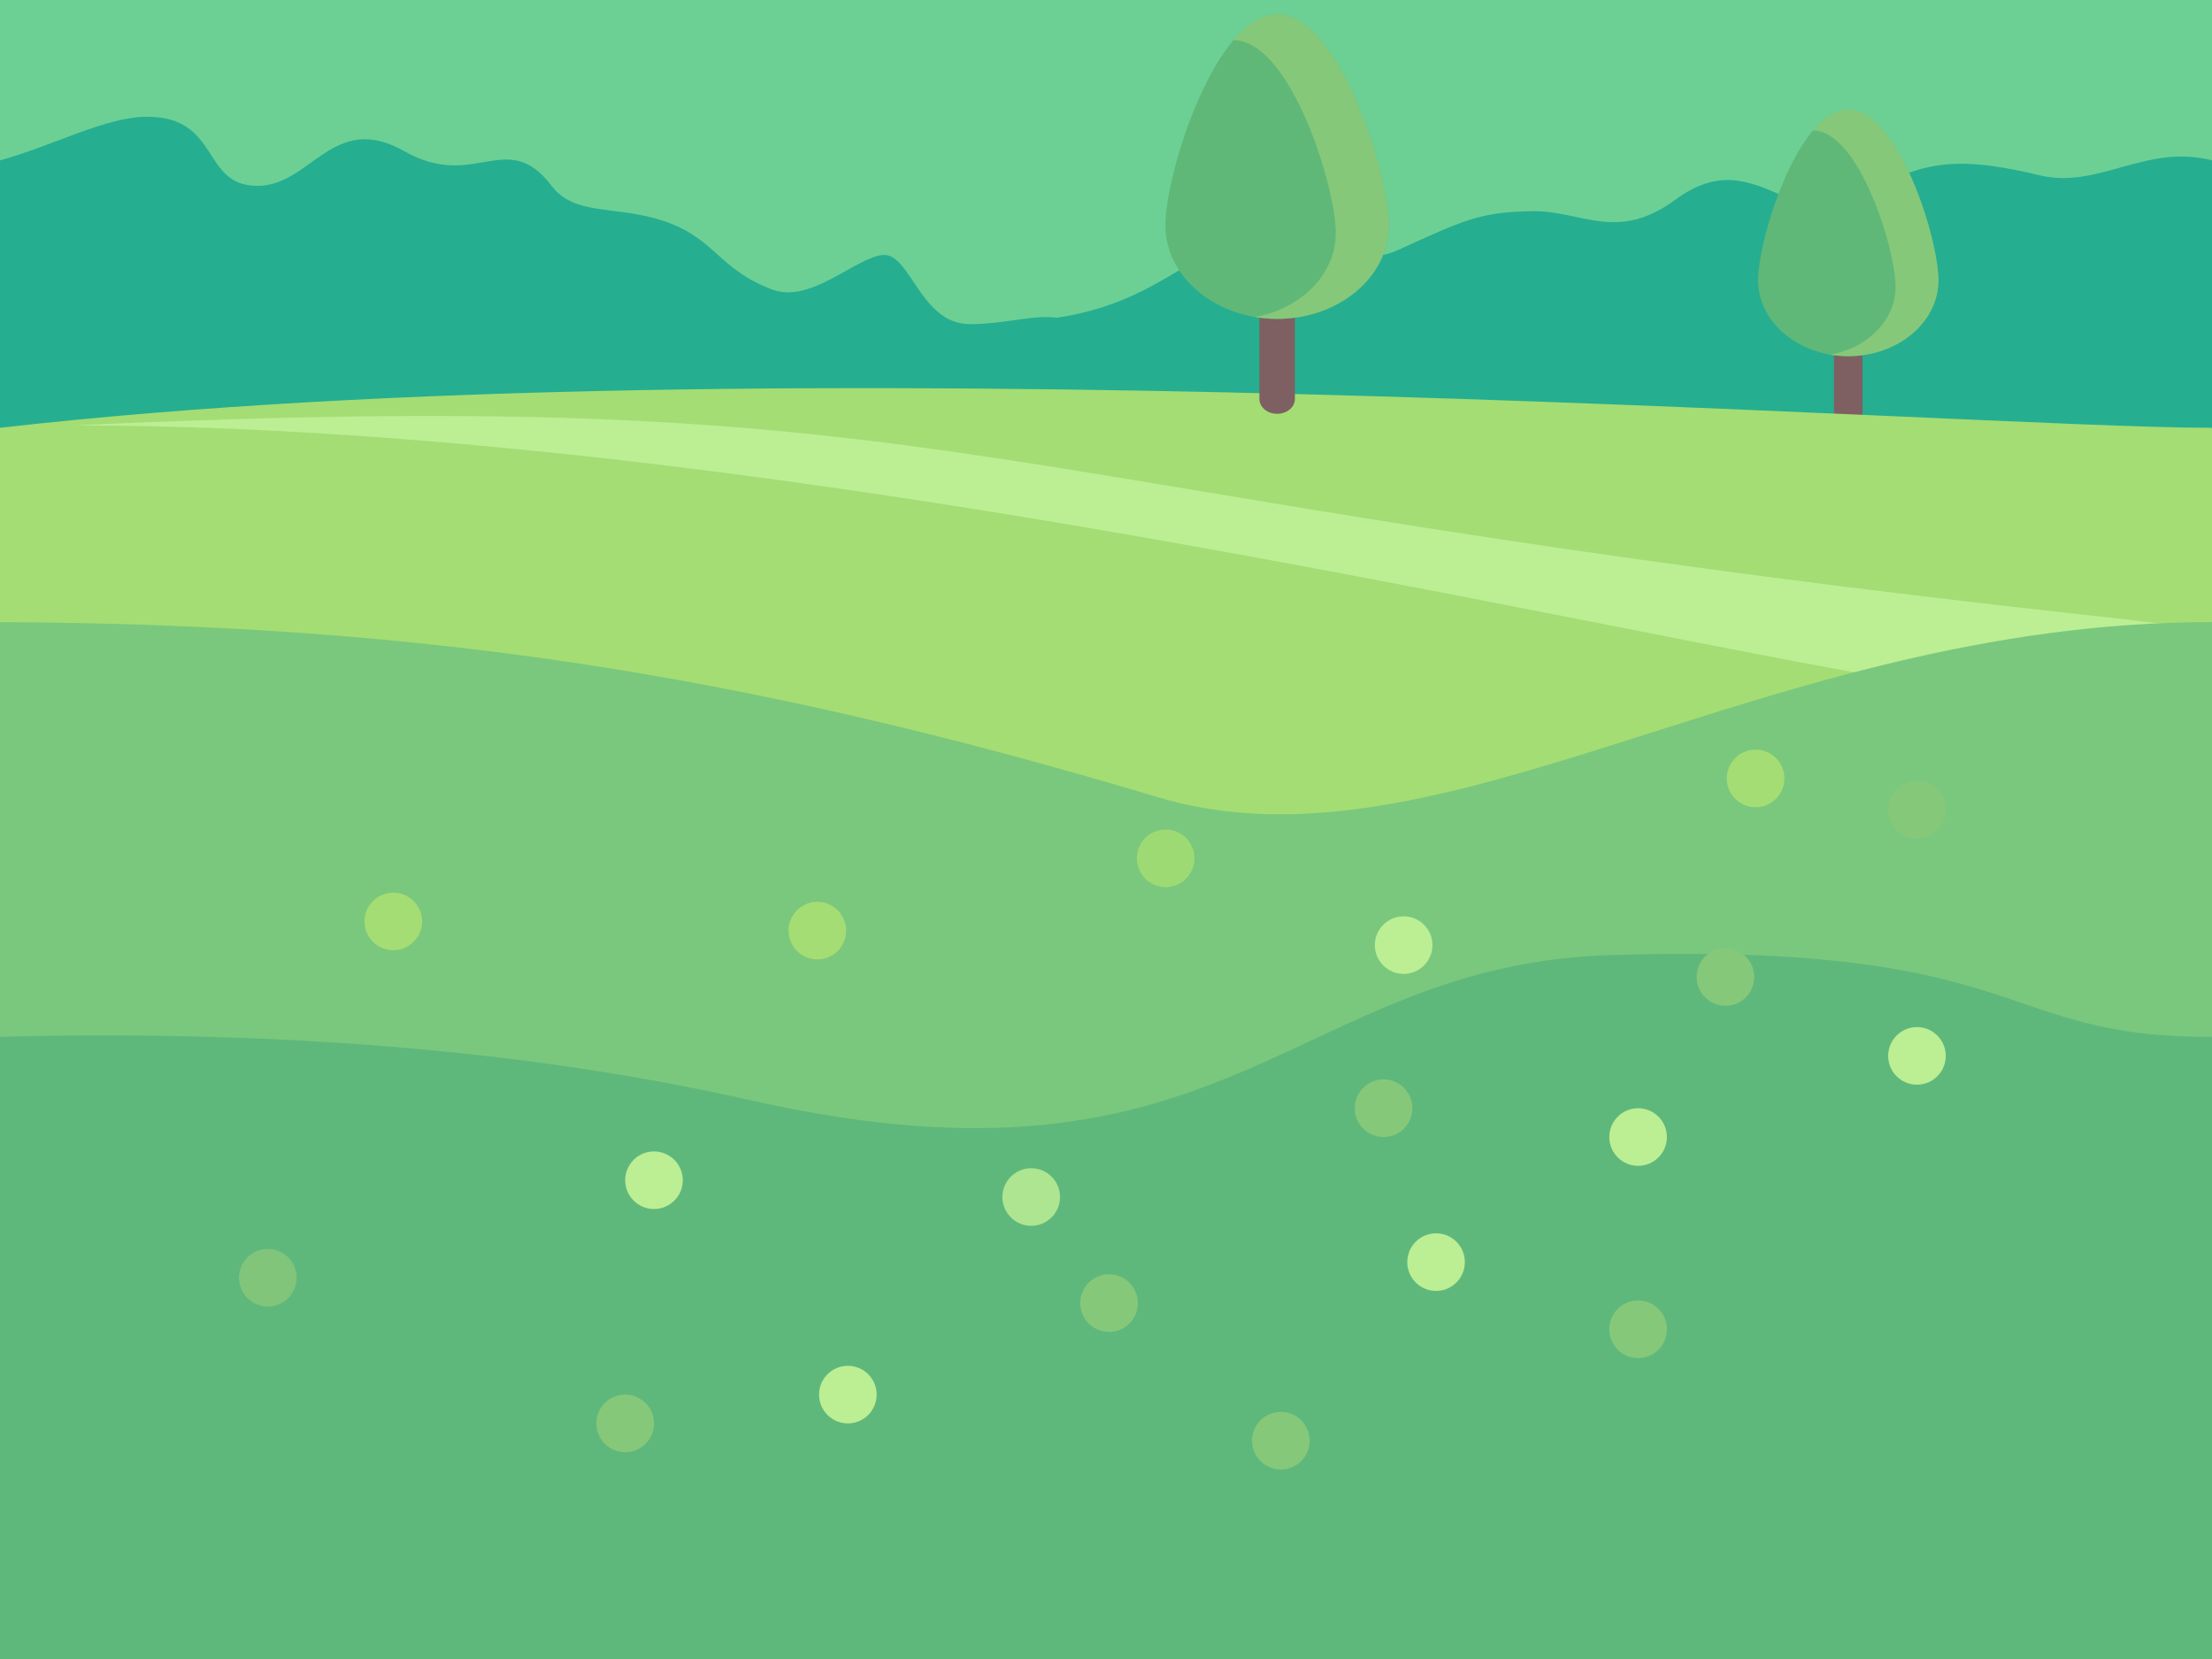
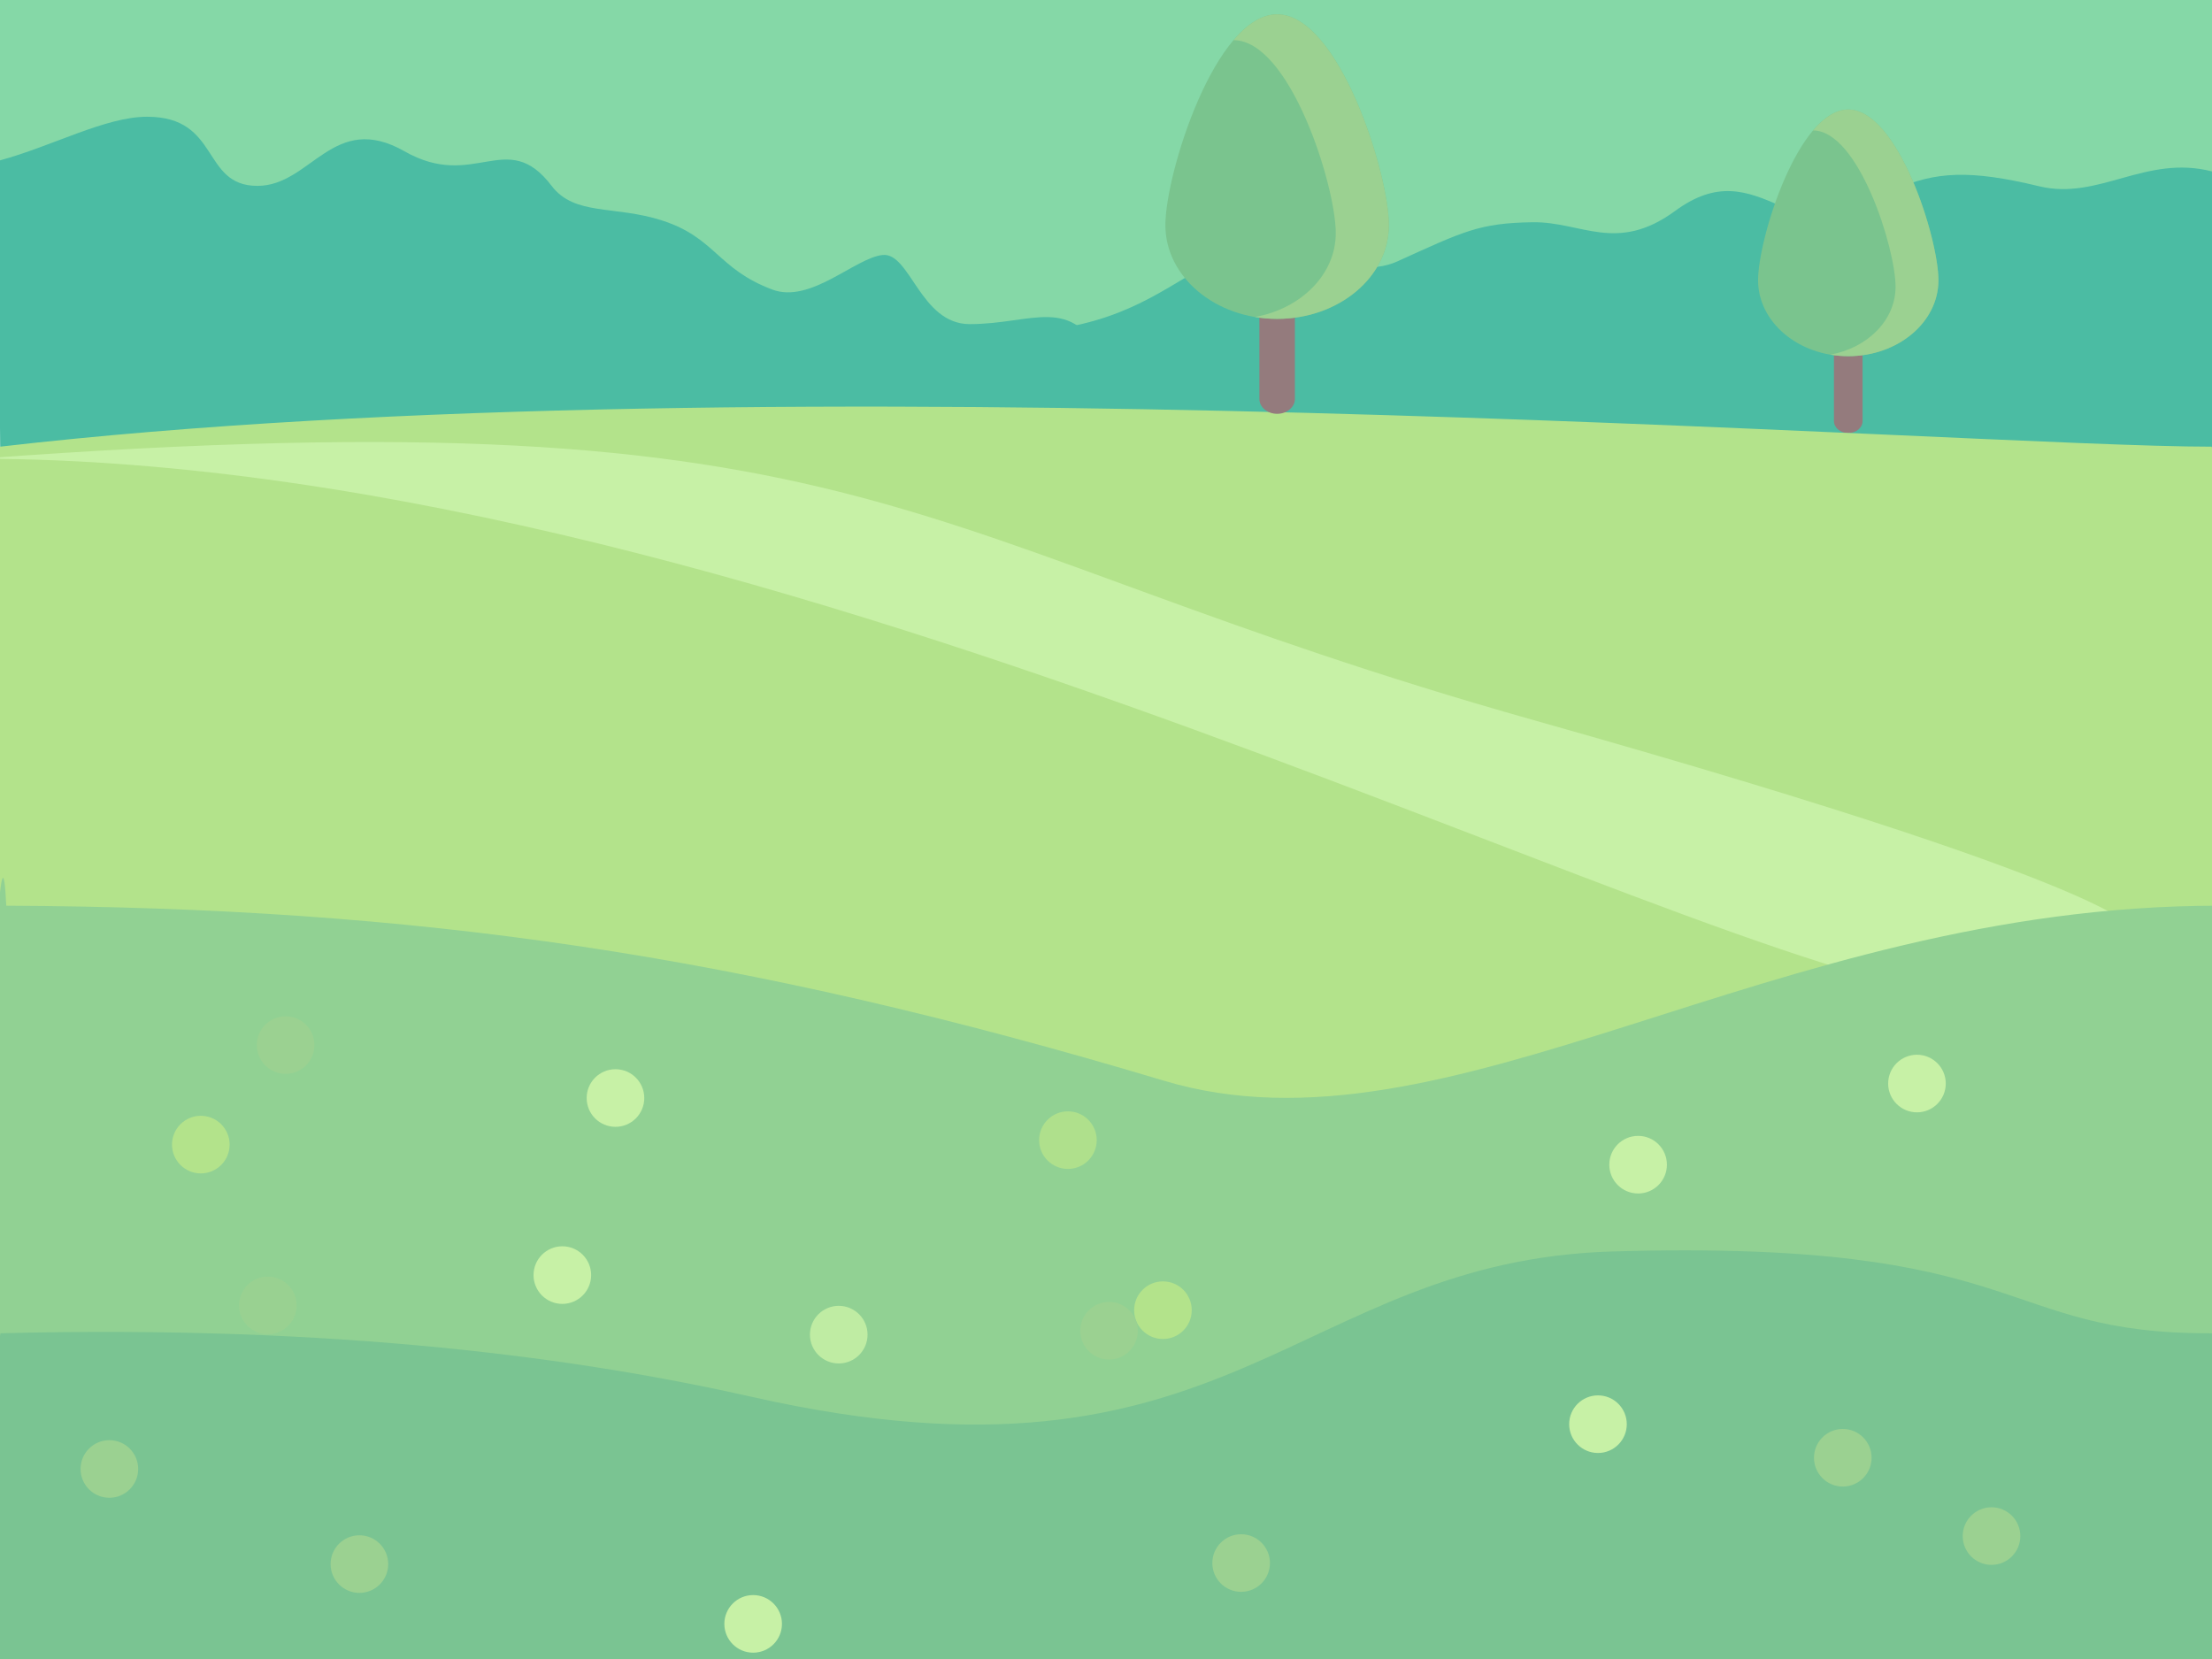
<svg xmlns="http://www.w3.org/2000/svg" width="800" height="600" viewBox="0 0 1024 768" class="icon" version="1.1" id="svg33">
  <defs id="defs33">
    <linearGradient id="swatch44">
      <stop style="stop-color:#000000;stop-opacity:1;" offset="0" id="stop44" />
    </linearGradient>
  </defs>
-   <g id="g54" style="opacity:0.85">
+   <g id="g54" style="opacity:0.704">
    <g id="g55" style="opacity:1;mix-blend-mode:normal">
      <rect style="opacity:1;fill:#52c883;fill-opacity:1;stroke-width:1.28" id="rect55" width="1032.376" height="165.463" x="-1.414" y="-5.657" />
-       <path d="m 563.191,115.735 c 29.406,-12.766 60.604,10.615 83.615,0.181 30.756,-13.946 37.92,-17.779 62.671,-18.156 22.596,-0.346 38.938,14.596 65.96,-5.218 19.422,-14.241 32.856,-9.567 49.609,-1.98 16.753,7.587 23.371,4.47 52.033,-7.978 18.955,-8.233 34.53,-9.289 67.034,-1.449 C 971.526,87.746 993.369,66.324 1024,74.24 c 33.598,37.782 16.819,100.481 1.032,140.992 -81.112,-9.284 -104.039,-17.46 -137.255,-15.159 -36.455,2.525 -319.312,-11.79 -360.993,-13.325 -47.364,-1.745 -38.961,-39.458 -38.961,-39.458 38.714,-5.401 55.936,-23.118 75.368,-31.554 z" fill="#36b294" id="path3" style="fill:#00a07d;fill-opacity:1;stroke-width:1.054" />
+       <path d="m 563.191,120.855 c 29.406,-12.766 60.604,10.615 83.615,0.181 30.756,-13.946 37.92,-17.779 62.671,-18.156 22.596,-0.346 38.938,14.596 65.96,-5.218 19.422,-14.241 32.856,-9.567 49.609,-1.98 16.753,7.587 23.371,4.47 52.033,-7.978 18.955,-8.233 34.53,-9.289 67.034,-1.449 C 971.526,92.866 993.369,71.444 1024,79.36 c 33.598,37.782 16.819,100.481 1.032,140.992 -81.112,-9.284 -104.039,-17.46 -137.255,-15.159 -36.455,2.525 -319.312,-11.79 -360.993,-13.325 -47.364,-1.745 -38.961,-39.458 -38.961,-39.458 38.714,-5.401 55.936,-23.118 75.368,-31.554 z" fill="#36b294" id="path3" style="fill:#00a07d;fill-opacity:1;stroke-width:1.054" />
      <path d="m 855.614,200.483 a 6.625,5.576 0 0 1 -6.628,-5.575 v -60.044 a 6.625,5.576 0 0 1 6.628,-5.575 6.625,5.576 0 0 1 6.628,5.575 v 60.044 a 6.624,5.575 0 0 1 -6.628,5.575 z" fill="#674447" id="path5" style="stroke-width:0.602" />
      <path d="m 897.358,129.748 c 0,19.406 -18.69,35.137 -41.746,35.137 -23.056,0 -41.746,-15.731 -41.746,-35.137 0,-19.406 18.69,-79.059 41.746,-79.059 23.056,7.6e-4 41.746,59.653 41.746,79.059 z" fill="#43ab5f" id="path6" style="stroke-width:0.602" />
      <path d="m 855.613,50.689 c -5.787,0 -11.299,3.765 -16.31,9.703 h 0.002 c 21.102,0 38.208,54.598 38.208,72.359 0,15.45 -12.954,28.331 -30.212,31.428 2.687,0.457 5.465,0.705 8.312,0.705 23.056,0 41.746,-15.731 41.746,-35.137 0.002,-19.406 -18.69,-79.059 -41.744,-79.059 z" fill="#71be63" id="path7" style="stroke-width:0.602" />
      <path d="m 527.756,182.045 c -13.46,0 -15.704,-13.31 -17.024,-16 -14.732,-30 -32.566,-16 -61.826,-16 -22.876,0 -27.552,-33.334 -40.32,-32 -12.768,1.334 -33.338,22.666 -51.072,16 -25.448,-9.568 -26.246,-24 -51.074,-32 -21.908,-7.06 -40.432,-2 -51.074,-16 -20.718,-27.26 -35.644,2.5 -68.098,-16 -33.006,-18.816 -43.27,16 -68.096,16 -26.082,0 -17.026,-32 -51.074,-32 C 48.81,54.045 24.396,67.59 0,74.24 -8.44,110.864 3.2776604e-8,158.901 3.2776604e-8,198.045 3.2776604e-8,218.229 1.316,238.099 3.62,257.671 c 7.83,7.266 16.296,13.656 24.786,17.302 30.438,13.072 669.594,24.302 669.594,24.302 v -53.23 c -46.818,0 -46.818,-32 -85.122,-32 -51.606,0 -46.818,-32 -85.122,-32 z" fill="#00a07d" id="path9" style="fill:#00a07d;fill-opacity:1" />
-       <path d="m 505.328,591.324 568.17,-47.876 -49.601,-345.404 c -114.77,0 -661.828,-41.334 -1023.896,0 C -24.042,307.194 -43.295,463.449 -44.415,550.519 -45.693,649.764 505.328,591.324 505.328,591.324 Z" fill="#94d75b" id="path10" />
-       <path d="M 982.75,286.56 C 435.306,227.387 456.948,177.176 34.388,196.934 410.076,197.233 864.661,327.801 982.639,327.801 l 45.684,-29.729 5.857,-5.215 z" fill="#b0eb81" id="path11" style="stroke-width:1.319" />
-       <path d="M 1040.709,524.578 C 960.397,702.282 725.159,763.785 517.475,763.785 295.565,763.785 69.86,799.387 -1.19,601.952 -16.861,549.278 -3.852,204.951 0,288 189.496,288.869 339.6,310.18 535.939,369.026 667.647,408.501 815.996,288 1024,288 Z" fill="#71be63" id="path13" style="fill:#63be66;fill-opacity:1" />
+       <path d="m 505.328,603.955 568.17,-48.35 -49.601,-348.822 c -114.77,0 -661.828,-41.743 -1023.896,0 C -24.042,317.013 -43.295,474.815 -44.415,562.746 -45.693,662.973 505.328,603.955 505.328,603.955 Z" fill="#94d75b" id="path10" style="stroke-width:1.005" />
+       <path d="M 710.097,333.407 C 413.716,249.818 410.717,180.992 -9.453,212.356 364.11,212.831 804.809,462.534 922.119,462.534 l 46.84,16.472 19.966,-46.173 c 0,0 17.554,-15.837 -278.828,-99.426 z" fill="#b0eb81" id="path11" style="stroke-width:1.657" />
+       <path d="m 1043.61,655.851 c -80.312,177.704 -315.55,239.207 -523.234,239.207 -221.909,0 -447.615,35.602 -518.664,-161.833 -15.671,-52.674 -2.662,-397.001 1.19,-313.952 189.496,0.869 339.6,22.18 535.939,81.026 131.708,39.475 280.057,-81.026 488.061,-81.026 z" fill="#71be63" id="path13" style="fill:#63be66;fill-opacity:1" />
      <path d="m 591.23,191.567 a 8.212,6.886 0 0 1 -8.216,-6.883 v -74.141 c 0,-3.801 3.675,-6.883 8.216,-6.883 4.54,0 8.214,3.082 8.214,6.883 v 74.141 a 8.21,6.884 0 0 1 -8.214,6.883 z" fill="#674447" id="path14" style="stroke-width:0.656" />
      <path d="m 642.967,104.229 c 0,23.961 -23.165,43.385 -51.74,43.385 -28.575,0 -51.74,-19.425 -51.74,-43.385 0,-23.961 23.165,-97.619 51.74,-97.619 28.575,0 51.74,73.657 51.74,97.619 z" fill="#43ab5f" id="path15" style="stroke-width:0.656" />
      <path d="m 591.227,6.61 c -7.173,0 -14.004,4.649 -20.214,11.982 h 10e-4 c 26.154,0 47.356,67.415 47.356,89.346 0,19.076 -16.055,34.982 -37.445,38.807 3.33,0.564 6.773,0.871 10.301,0.871 28.575,0 51.741,-19.425 51.741,-43.385 0.001,-23.963 -23.165,-97.62 -51.74,-97.62 z" fill="#71be63" id="path16" style="stroke-width:0.656" />
-       <path d="M 1024,479.951 C 923.078,480.529 940.615,436.384 746.366,442.082 598.068,446.433 570.172,559.611 347.941,509.427 269.673,491.753 157.214,475.957 0,479.951 -24.822,598.954 -71.035,789.474 7.16,816.312 120.713,855.287 434.07,801.268 514.828,801.268 c 114.973,0 489.499,121.828 512,0 25.8,-139.692 45.191,-229.018 -2.828,-321.318 z" fill="#43ab5f" id="path17" style="fill:#43ab64;fill-opacity:1;stroke-width:1.081" />
-       <path d="m 392.496,645.604 m -13.334,0 a 13.334,13.334 0 1 0 26.668,0 13.334,13.334 0 1 0 -26.668,0 z" fill="#b0eb81" id="path18" />
-       <path d="m 378.381,430.819 m -13.334,0 a 13.334,13.334 0 1 0 26.668,0 13.334,13.334 0 1 0 -26.668,0 z" fill="#94d75b" id="path19" />
-       <path d="m 812.718,360.359 m -13.334,0 a 13.334,13.334 0 1 0 26.668,0 13.334,13.334 0 1 0 -26.668,0 z" fill="#94d75b" id="path20" />
-       <path d="m 592.944,666.936 m -13.334,0 a 13.334,13.334 0 1 0 26.668,0 13.334,13.334 0 1 0 -26.668,0 z" fill="#71be63" id="path21" />
-       <path d="m 664.796,584.27 m -13.334,0 a 13.334,13.334 0 1 0 26.668,0 13.334,13.334 0 1 0 -26.668,0 z" fill="#b0eb81" id="path22" />
-       <path d="m 513.414,603.234 m -13.334,0 a 13.334,13.334 0 1 0 26.668,0 13.334,13.334 0 1 0 -26.668,0 z" fill="#71be63" id="path23" />
-       <path d="m 289.414,658.936 m -13.334,0 a 13.334,13.334 0 1 0 26.668,0 13.334,13.334 0 1 0 -26.668,0 z" fill="#71be63" id="path24" />
-       <path d="m 477.376,554.136 m -13.334,0 a 13.334,13.334 0 1 0 26.668,0 13.334,13.334 0 1 0 -26.668,0 z" fill="#b0eb81" id="path18-4" style="opacity:0.85" />
-       <path d="m 539.628,397.334 m -13.334,0 a 13.334,13.334 0 1 0 26.668,0 13.334,13.334 0 1 0 -26.668,0 z" fill="#94d75b" id="path19-4" style="opacity:0.85" />
-       <path d="m 123.978,591.51 m -13.334,0 a 13.334,13.334 0 1 0 26.668,0 13.334,13.334 0 1 0 -26.668,0 z" fill="#71be63" id="path24-1" style="opacity:0.85" />
-       <path d="m 302.748,546.364 m -13.334,0 a 13.334,13.334 0 1 0 26.668,0 13.334,13.334 0 1 0 -26.668,0 z" fill="#b0eb81" id="path25" />
-       <path d="m 649.785,437.522 m -13.334,0 a 13.334,13.334 0 1 0 26.668,0 13.334,13.334 0 1 0 -26.668,0 z" fill="#b0eb81" id="path26" />
-       <path d="m 182.06,426.559 m -13.334,0 a 13.334,13.334 0 1 0 26.668,0 13.334,13.334 0 1 0 -26.668,0 z" fill="#94d75b" id="path27" />
-       <path d="m 758.328,526.364 m -13.334,0 a 13.334,13.334 0 1 0 26.668,0 13.334,13.334 0 1 0 -26.668,0 z" fill="#b0eb81" id="path28" />
-       <path d="m 887.418,488.802 m -13.334,0 a 13.334,13.334 0 1 0 26.668,0 13.334,13.334 0 1 0 -26.668,0 z" fill="#b0eb81" id="path29" />
-       <path d="m 640.5,513.03 m -13.334,0 a 13.334,13.334 0 1 0 26.668,0 13.334,13.334 0 1 0 -26.668,0 z" fill="#71be63" id="path30" />
-       <path d="m 758.328,615.366 m -13.334,0 a 13.334,13.334 0 1 0 26.668,0 13.334,13.334 0 1 0 -26.668,0 z" fill="#71be63" id="path31" />
-       <path d="m 798.748,452.27 m -13.334,0 a 13.334,13.334 0 1 0 26.668,0 13.334,13.334 0 1 0 -26.668,0 z" fill="#71be63" id="path32" />
-       <path d="m 887.418,374.832 m -13.334,0 a 13.334,13.334 0 1 0 26.668,0 13.334,13.334 0 1 0 -26.668,0 z" fill="#71be63" id="path33" />
+       <path d="M 1024.268,617.201 C 923.346,617.779 940.884,573.635 746.634,579.333 598.336,583.684 570.44,696.862 348.21,646.678 269.942,629.004 157.482,613.208 0.268,617.201 -24.554,736.204 -70.766,926.725 7.428,953.563 120.981,992.537 434.338,938.519 515.097,938.519 c 114.973,0 489.499,121.828 512,0 25.8,-139.692 45.191,-229.018 -2.828,-321.318 z" fill="#43ab5f" id="path17" style="fill:#43ab64;fill-opacity:1;stroke-width:1.081" />
+       <path d="m 348.656,751.742 m -13.334,0 a 13.334,13.334 0 1 0 26.668,0 13.334,13.334 0 1 0 -26.668,0 z" fill="#b0eb81" id="path18" />
+       <path d="m 378.381,443.619 m -13.334,0 a 13.334,13.334 0 1 0 26.668,0 13.334,13.334 0 1 0 -26.668,0 z" fill="#94d75b" id="path19" />
+       <path d="m 538.36,606.524 m -13.334,0 a 13.334,13.334 0 1 0 26.668,0 13.334,13.334 0 1 0 -26.668,0 z" fill="#94d75b" id="path20" />
+       <path d="m 574.559,723.577 m -13.334,0 a 13.334,13.334 0 1 0 26.668,0 13.334,13.334 0 1 0 -26.668,0 z" fill="#71be63" id="path21" />
+       <path d="m 739.75,659.295 m -13.334,0 a 13.334,13.334 0 1 0 26.668,0 13.334,13.334 0 1 0 -26.668,0 z" fill="#b0eb81" id="path22" />
+       <path d="m 513.414,616.034 m -13.334,0 a 13.334,13.334 0 1 0 26.668,0 13.334,13.334 0 1 0 -26.668,0 z" fill="#71be63" id="path23" />
+       <path d="m 166.378,724.062 m -13.334,0 a 13.334,13.334 0 1 0 26.668,0 13.334,13.334 0 1 0 -26.668,0 z" fill="#71be63" id="path24" />
+       <path d="m 388.281,617.848 m -13.334,0 a 13.334,13.334 0 1 0 26.668,0 13.334,13.334 0 1 0 -26.668,0 z" fill="#b0eb81" id="path18-4" style="opacity:0.85" />
+       <path d="m 494.373,527.802 m -13.334,0 a 13.334,13.334 0 1 0 26.668,0 13.334,13.334 0 1 0 -26.668,0 z" fill="#94d75b" id="path19-4" style="opacity:0.85" />
+       <path d="m 123.978,604.31 m -13.334,0 a 13.334,13.334 0 1 0 26.668,0 13.334,13.334 0 1 0 -26.668,0 z" fill="#71be63" id="path24-1" style="opacity:0.85" />
+       <path d="m 260.322,590.277 m -13.334,0 a 13.334,13.334 0 1 0 26.668,0 13.334,13.334 0 1 0 -26.668,0 z" fill="#b0eb81" id="path25" />
+       <path d="m 284.918,508.305 m -13.334,0 a 13.334,13.334 0 1 0 26.668,0 13.334,13.334 0 1 0 -26.668,0 z" fill="#b0eb81" id="path26" />
+       <path d="m 92.965,529.869 m -13.334,0 a 13.334,13.334 0 1 0 26.668,0 13.334,13.334 0 1 0 -26.668,0 z" fill="#94d75b" id="path27" />
+       <path d="m 758.328,539.164 m -13.334,0 a 13.334,13.334 0 1 0 26.668,0 13.334,13.334 0 1 0 -26.668,0 z" fill="#b0eb81" id="path28" />
+       <path d="m 887.418,501.602 m -13.334,0 a 13.334,13.334 0 1 0 26.668,0 13.334,13.334 0 1 0 -26.668,0 z" fill="#b0eb81" id="path29" />
+       <path d="m 921.929,711.092 m -13.334,0 a 13.334,13.334 0 1 0 26.668,0 13.334,13.334 0 1 0 -26.668,0 z" fill="#71be63" id="path30" />
+       <path d="m 853.081,674.835 m -13.334,0 a 13.334,13.334 0 1 0 26.668,0 13.334,13.334 0 1 0 -26.668,0 z" fill="#71be63" id="path31" />
+       <path d="m 50.629,680.03 m -13.334,0 a 13.334,13.334 0 1 0 26.668,0 13.334,13.334 0 1 0 -26.668,0 z" fill="#71be63" id="path32" />
+       <path d="m 132.228,483.799 m -13.334,0 a 13.334,13.334 0 1 0 26.668,0 13.334,13.334 0 1 0 -26.668,0 z" fill="#71be63" id="path33" />
    </g>
  </g>
</svg>
